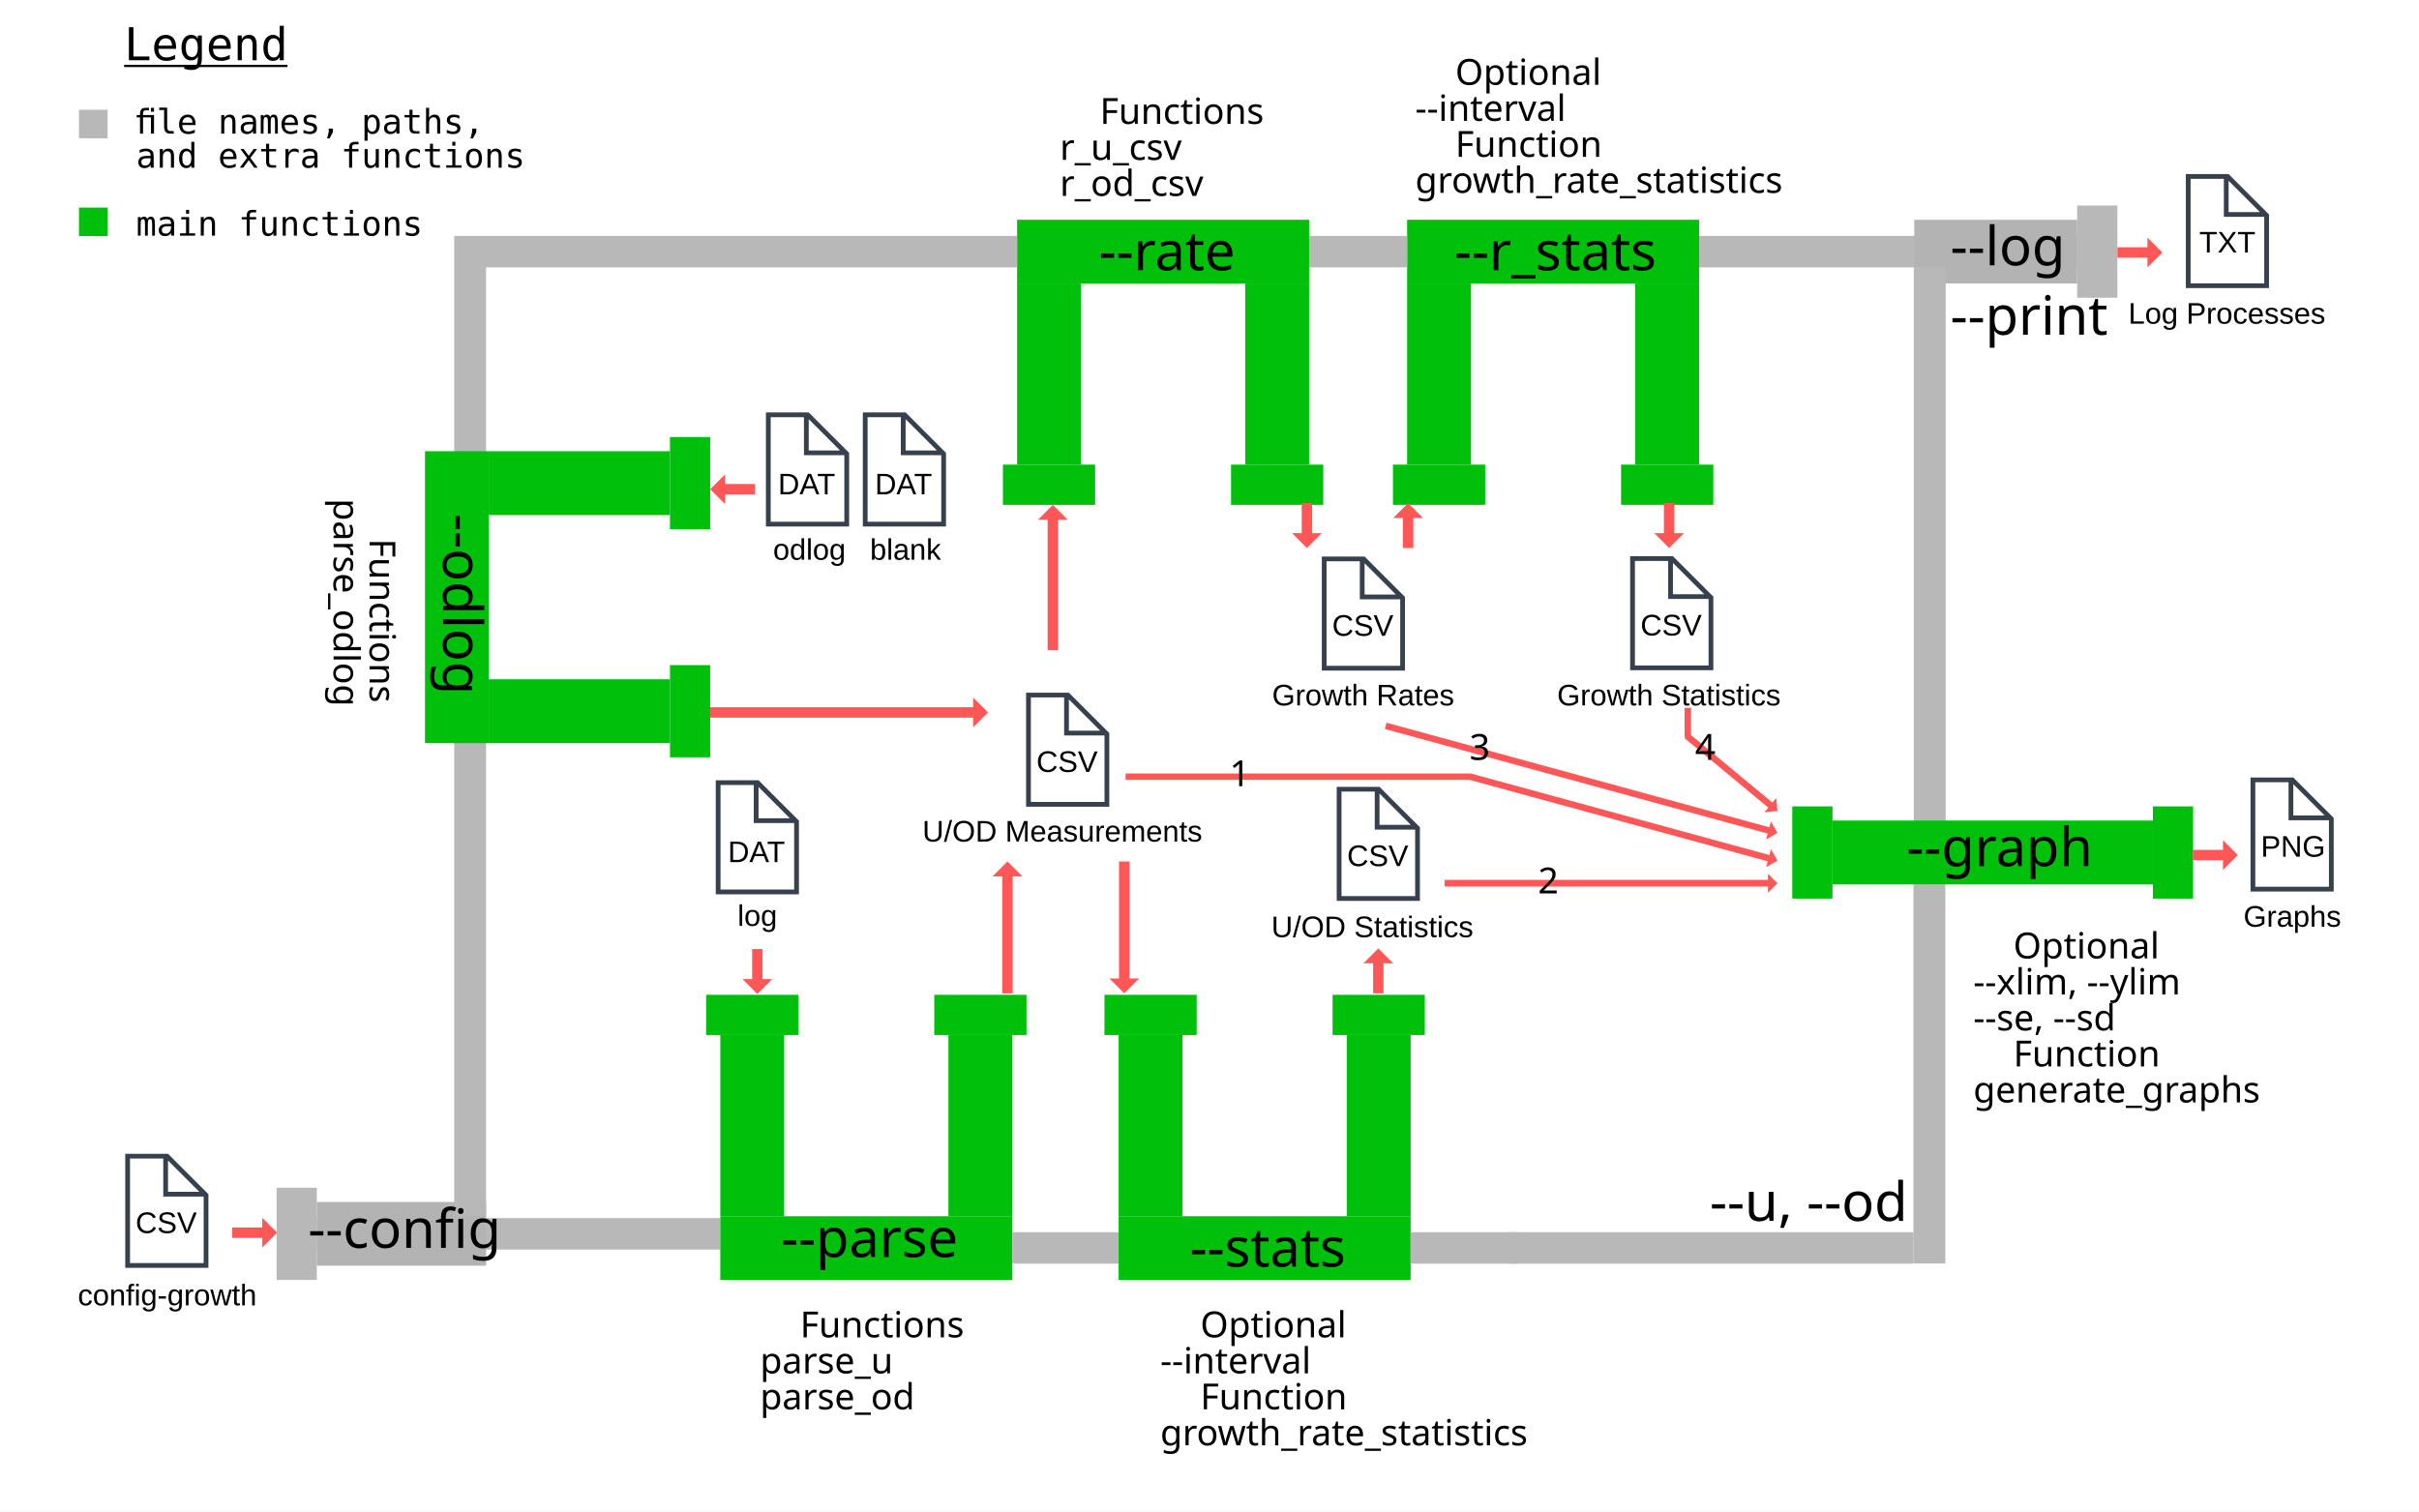
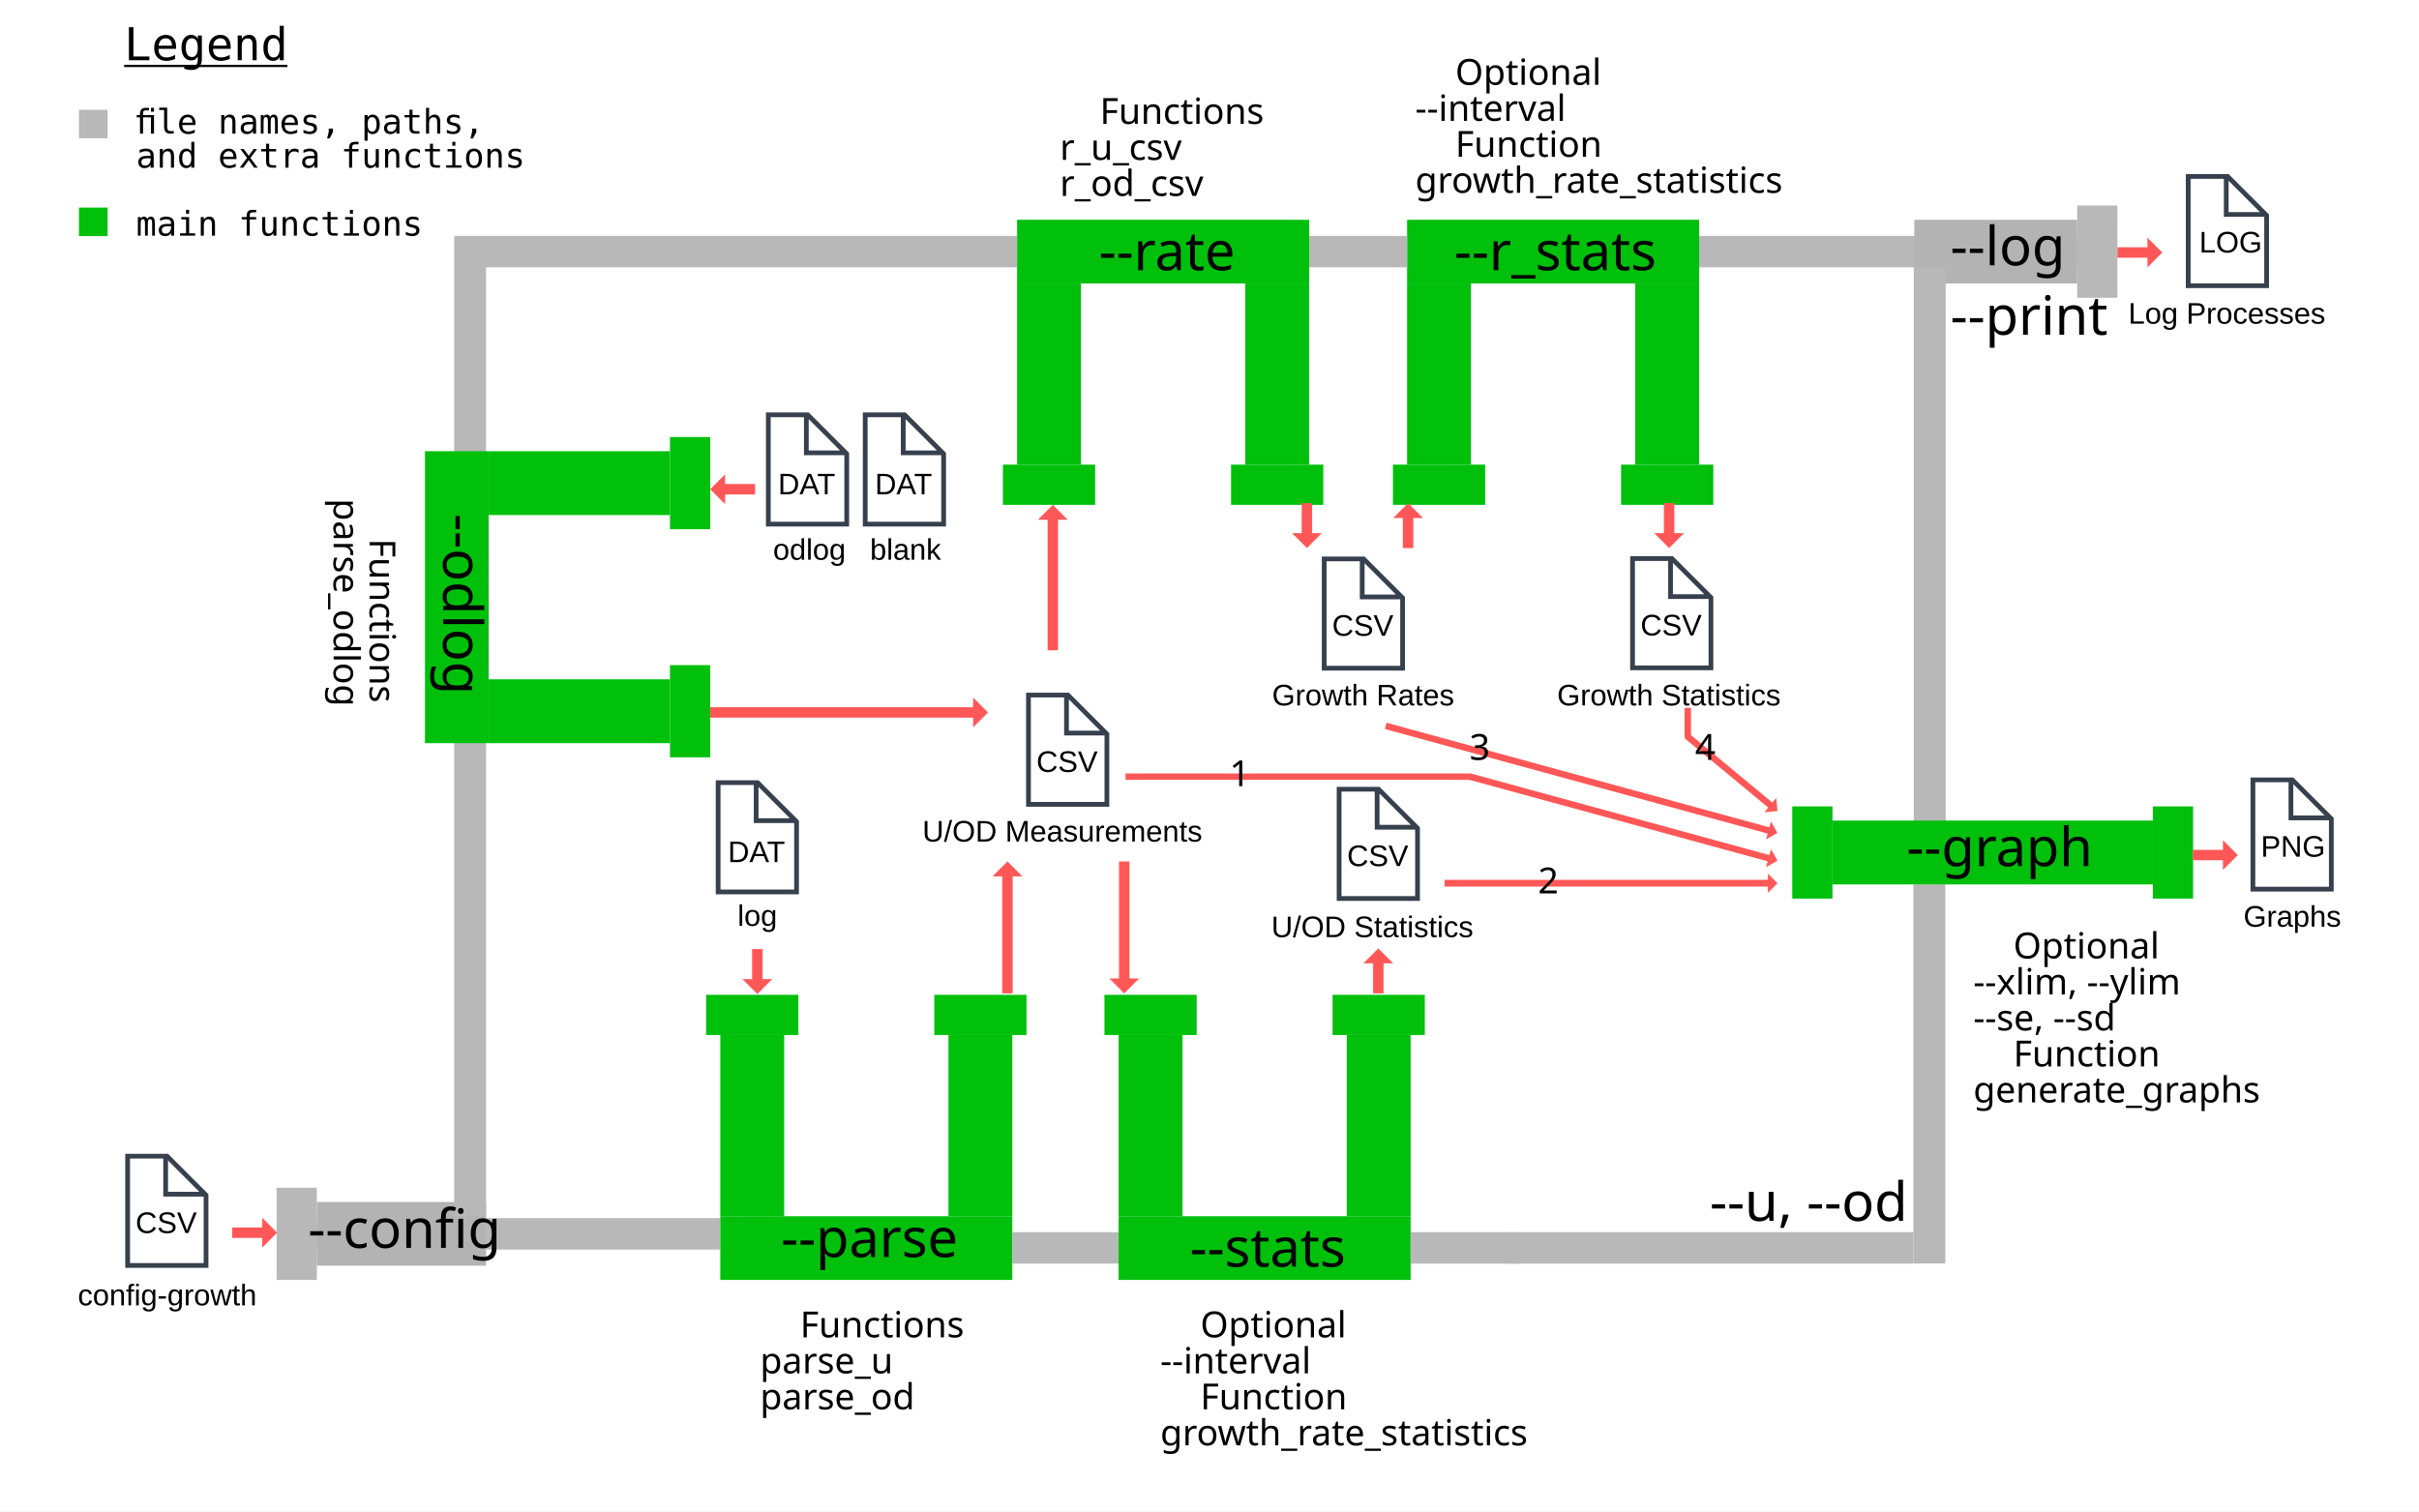
<svg xmlns="http://www.w3.org/2000/svg" width="100%" height="100%" viewBox="0 0 1280 800" version="1.1" xml:space="preserve" style="fill-rule:evenodd;clip-rule:evenodd;stroke-linejoin:round;stroke-miterlimit:1.414;">
  <g transform="matrix(0.532422,0,0,0.32254,-20.2872,0)">
    <rect x="0" y="0" width="2480.32" height="2480.32" style="fill:white;" />
  </g>
  <g id="Pipeline" transform="matrix(1.13715,0,0,1.13715,-57.6621,-145.615)">
    <g id="Pipes" transform="matrix(0.502689,0,0,0.502689,-21.8237,140.055)">
      <g id="Config" transform="matrix(1,0,0,1,97.7872,-13.1981)">
        <g transform="matrix(1.02655,-0.00026104,0.000200639,0.789021,-210.857,237.501)">
          <rect x="499.895" y="1079.4" width="36.27" height="108.199" style="fill:rgb(184,184,184);" />
        </g>
        <g transform="matrix(0.408132,0,0,0.493028,120.955,573.714)">
          <rect x="536.164" y="1102.23" width="915.095" height="59.13" style="fill:rgb(184,184,184);" />
        </g>
        <g transform="matrix(-0.171207,-2.09668e-17,1.22162e-16,-0.997532,588.246,2260.72)">
          <rect x="536.164" y="1102.23" width="915.095" height="59.13" style="fill:rgb(179,179,179);" />
        </g>
        <g transform="matrix(5.98946e-17,0.991906,-0.499364,3.07857e-17,1046.87,-324.085)">
          <rect x="536.164" y="1102.23" width="915.095" height="59.13" style="fill:rgb(184,184,184);" />
        </g>
      </g>
      <g id="Parse">
        <g transform="matrix(0.29539,0,0,0.997532,652.67,2.72045)">
          <rect x="536.164" y="1102.23" width="915.095" height="59.13" style="fill:rgb(0,192,12);" />
        </g>
        <g transform="matrix(6.28581e-17,-1.02655,0.789021,4.83136e-17,157.437,1447.61)">
          <rect x="499.895" y="1079.4" width="36.27" height="108.199" style="fill:rgb(0,192,12);" />
        </g>
        <g transform="matrix(6.28581e-17,-1.02655,0.789021,4.83136e-17,-53.7414,1447.61)">
          <rect x="499.895" y="1079.4" width="36.27" height="108.199" style="fill:rgb(0,192,12);" />
        </g>
        <g transform="matrix(1,0,0,0.472282,0,581.666)">
          <rect x="1022.23" y="746.962" width="59.132" height="355.267" style="fill:rgb(0,192,12);" />
        </g>
        <g transform="matrix(1,0,0,0.472282,-211.178,581.666)">
          <rect x="1022.23" y="746.962" width="59.132" height="355.267" style="fill:rgb(0,192,12);" />
        </g>
        <g transform="matrix(0.320815,0,0,0.988497,734.443,-1.72758)">
          <rect x="1081.36" y="1131.72" width="308.714" height="29.492" style="fill:rgb(184,184,184);" />
        </g>
      </g>
      <g id="OD-Log" transform="matrix(6.12323e-17,1,-1,6.12323e-17,1698.9,-417.163)">
        <g transform="matrix(0.29539,0,0,0.997532,652.67,2.72045)">
          <rect x="536.164" y="1102.23" width="915.095" height="59.13" style="fill:rgb(0,192,12);" />
        </g>
        <g transform="matrix(6.28581e-17,-1.02655,0.789021,4.83136e-17,157.437,1447.61)">
          <rect x="499.895" y="1079.4" width="36.27" height="108.199" style="fill:rgb(0,192,12);" />
        </g>
        <g transform="matrix(6.28581e-17,-1.02655,0.789021,4.83136e-17,-53.7414,1447.61)">
          <rect x="499.895" y="1079.4" width="36.27" height="108.199" style="fill:rgb(0,192,12);" />
        </g>
        <g transform="matrix(1,0,0,0.472282,0,581.666)">
          <rect x="1022.23" y="746.962" width="59.132" height="355.267" style="fill:rgb(0,192,12);" />
        </g>
        <g transform="matrix(1,0,0,0.472282,-211.178,581.666)">
          <rect x="1022.23" y="746.962" width="59.132" height="355.267" style="fill:rgb(0,192,12);" />
        </g>
      </g>
      <g id="Stats" transform="matrix(1,0,0,1,368.71,0)">
        <g transform="matrix(0.29539,0,0,0.997532,652.67,2.72045)">
          <rect x="536.164" y="1102.23" width="915.095" height="59.13" style="fill:rgb(0,192,12);" />
        </g>
        <g transform="matrix(6.28581e-17,-1.02655,0.789021,4.83136e-17,157.437,1447.61)">
          <rect x="499.895" y="1079.4" width="36.27" height="108.199" style="fill:rgb(0,192,12);" />
        </g>
        <g transform="matrix(6.28581e-17,-1.02655,0.789021,4.83136e-17,-53.7414,1447.61)">
          <rect x="499.895" y="1079.4" width="36.27" height="108.199" style="fill:rgb(0,192,12);" />
        </g>
        <g transform="matrix(1,0,0,0.472282,0,581.666)">
          <rect x="1022.23" y="746.962" width="59.132" height="355.267" style="fill:rgb(0,192,12);" />
        </g>
        <g transform="matrix(1,0,0,0.472282,-211.178,581.666)">
          <rect x="1022.23" y="746.962" width="59.132" height="355.267" style="fill:rgb(0,192,12);" />
        </g>
        <g transform="matrix(0.320815,0,0,0.988497,734.443,-1.72758)">
          <rect x="1081.36" y="1131.72" width="308.714" height="29.492" style="fill:rgb(184,184,184);" />
        </g>
      </g>
      <g id="Graphs" transform="matrix(1,0,0,1,735.336,2.27374e-13)">
        <g transform="matrix(1.02655,-0.00026104,0.000200639,0.789021,818.336,-685.103)">
          <rect x="499.895" y="1079.4" width="36.27" height="108.199" style="fill:rgb(184,184,184);" />
        </g>
        <g transform="matrix(0.383341,0,0,0.493028,775.392,-348.889)">
          <rect x="536.164" y="1102.23" width="915.095" height="59.13" style="fill:rgb(184,184,184);" />
        </g>
        <g transform="matrix(-0.164776,-2.01793e-17,1.22162e-16,-0.997532,1420.07,1338.12)">
          <rect x="536.164" y="1102.23" width="915.095" height="59.13" style="fill:rgb(179,179,179);" />
        </g>
        <g transform="matrix(2.31595e-17,0.383541,-0.499364,3.07857e-17,1760.08,589.368)">
          <rect x="536.164" y="1102.23" width="915.095" height="59.13" style="fill:rgb(184,184,184);" />
        </g>
        <g transform="matrix(3.39657e-17,0.562501,-0.499364,3.07857e-17,1760.42,-77.8989)">
          <rect x="536.164" y="1102.23" width="915.095" height="59.13" style="fill:rgb(184,184,184);" />
        </g>
        <g transform="matrix(1.02655,0,-8.67362e-19,0.789021,554.828,-128.912)">
          <rect x="499.895" y="1079.4" width="36.27" height="108.199" style="fill:rgb(0,192,12);" />
        </g>
        <g transform="matrix(1.02655,0,-8.67362e-19,0.789021,888.648,-128.912)">
          <rect x="499.895" y="1079.4" width="36.27" height="108.199" style="fill:rgb(0,192,12);" />
        </g>
        <g transform="matrix(6.12323e-17,-1,0.83483,5.11186e-17,481.641,1817.24)">
          <rect x="1022.23" y="746.962" width="59.132" height="355.267" style="fill:rgb(0,192,12);" />
        </g>
        <g transform="matrix(1.21527,0,0,0.988497,-509.17,-1.72758)">
          <rect x="1081.36" y="1131.72" width="308.714" height="29.492" style="fill:rgb(184,184,184);" />
        </g>
      </g>
      <g id="Growth-Stats" transform="matrix(-1,-1.22465e-16,1.22465e-16,-1,2528.17,1286.43)">
        <g transform="matrix(0.29539,0,0,0.997532,652.67,-51.6855)">
          <rect x="536.164" y="1102.23" width="915.095" height="59.13" style="fill:rgb(0,192,12);" />
        </g>
        <g transform="matrix(6.28581e-17,-1.02655,0.789021,4.83136e-17,157.437,1393.27)">
          <rect x="499.895" y="1079.4" width="36.27" height="108.199" style="fill:rgb(0,192,12);" />
        </g>
        <g transform="matrix(6.28581e-17,-1.02655,0.789021,4.83136e-17,-53.7414,1393.27)">
          <rect x="499.895" y="1079.4" width="36.27" height="108.199" style="fill:rgb(0,192,12);" />
        </g>
        <g transform="matrix(1,0,0,0.472086,0,527.477)">
          <rect x="1022.23" y="746.962" width="59.132" height="355.267" style="fill:rgb(0,192,12);" />
        </g>
        <g transform="matrix(1,-1.2326e-32,-1.5413e-32,0.472086,-211.178,527.477)">
          <rect x="1022.23" y="746.962" width="59.132" height="355.267" style="fill:rgb(0,192,12);" />
        </g>
        <g transform="matrix(0.320815,0,0,0.988497,734.443,-55.9639)">
          <rect x="1081.36" y="1131.72" width="308.714" height="29.492" style="fill:rgb(184,184,184);" />
        </g>
      </g>
      <g id="Growth" transform="matrix(-1,-1.22465e-16,1.22465e-16,-1,2167.13,1286.43)">
        <g transform="matrix(0.29539,0,0,0.997532,652.67,-51.6855)">
          <rect x="536.164" y="1102.23" width="915.095" height="59.13" style="fill:rgb(0,192,12);" />
        </g>
        <g transform="matrix(6.28581e-17,-1.02655,0.789021,4.83136e-17,157.437,1393.27)">
          <rect x="499.895" y="1079.4" width="36.27" height="108.199" style="fill:rgb(0,192,12);" />
        </g>
        <g transform="matrix(6.28581e-17,-1.02655,0.789021,4.83136e-17,-53.7414,1393.27)">
          <rect x="499.895" y="1079.4" width="36.27" height="108.199" style="fill:rgb(0,192,12);" />
        </g>
        <g transform="matrix(1,0,0,0.472086,0,527.477)">
          <rect x="1022.23" y="746.962" width="59.132" height="355.267" style="fill:rgb(0,192,12);" />
        </g>
        <g transform="matrix(1,0,0,0.472086,-211.178,527.477)">
          <rect x="1022.23" y="746.962" width="59.132" height="355.267" style="fill:rgb(0,192,12);" />
        </g>
        <g transform="matrix(1.59515,-1.58174e-32,0,0.988497,-643.574,-55.9639)">
          <rect x="1081.36" y="1131.72" width="308.714" height="29.492" style="fill:rgb(184,184,184);" />
        </g>
      </g>
    </g>
    <g id="File-Processing" transform="matrix(0.502689,0,0,0.502689,-21.8237,140.055)">
      <g id="log" transform="matrix(1,0,0,1,-19.4059,-3.43658)">
        <g transform="matrix(0.211242,0,0,0.211242,810.641,700.687)">
          <path d="M438.247,183.129L261.315,6.196L246.123,6.196L240.49,6.196L73.888,6.196L73.888,506L438.328,506L438.328,183.16L438.247,183.129ZM261.315,35.645L398.468,172.797L261.315,172.797L261.315,35.645ZM94.713,485.175L94.713,27.021L240.49,27.021L240.49,193.622L417.504,193.622L417.504,485.174L94.713,485.174L94.713,485.175Z" style="fill:rgb(55,64,77);fill-rule:nonzero;" />
        </g>
        <g transform="matrix(0.646062,0,0,0.646062,645.924,79.4984)">
          <text x="296.493px" y="1080.84px" style="font-family:'ArialMT', 'Arial', sans-serif;font-size:42.566px;">DA<tspan x="352.464px " y="1080.84px ">T</tspan>
          </text>
        </g>
        <g transform="matrix(0.646062,0,0,0.646062,654.88,138.525)">
          <text x="296.493px" y="1080.84px" style="font-family:'ArialMT', 'Arial', sans-serif;font-size:42.566px;">log</text>
        </g>
      </g>
      <g id="odlog" transform="matrix(1,0,0,1,27.0506,-343.991)">
        <g transform="matrix(0.211242,0,0,0.211242,810.641,700.687)">
          <path d="M438.247,183.129L261.315,6.196L246.123,6.196L240.49,6.196L73.888,6.196L73.888,506L438.328,506L438.328,183.16L438.247,183.129ZM261.315,35.645L398.468,172.797L261.315,172.797L261.315,35.645ZM94.713,485.175L94.713,27.021L240.49,27.021L240.49,193.622L417.504,193.622L417.504,485.174L94.713,485.174L94.713,485.175Z" style="fill:rgb(55,64,77);fill-rule:nonzero;" />
        </g>
        <g transform="matrix(0.646062,0,0,0.646062,645.924,79.4984)">
          <text x="296.493px" y="1080.84px" style="font-family:'ArialMT', 'Arial', sans-serif;font-size:42.566px;">DA<tspan x="352.464px " y="1080.84px ">T</tspan>
          </text>
        </g>
        <g transform="matrix(0.646062,0,0,0.646062,641.295,140.093)">
          <text x="296.493px" y="1080.84px" style="font-family:'ArialMT', 'Arial', sans-serif;font-size:42.566px;">odlog</text>
        </g>
      </g>
      <g id="blank" transform="matrix(1,0,0,1,116.74,-343.991)">
        <g transform="matrix(0.211242,0,0,0.211242,810.641,700.687)">
          <path d="M438.247,183.129L261.315,6.196L246.123,6.196L240.49,6.196L73.888,6.196L73.888,506L438.328,506L438.328,183.16L438.247,183.129ZM261.315,35.645L398.468,172.797L261.315,172.797L261.315,35.645ZM94.713,485.175L94.713,27.021L240.49,27.021L240.49,193.622L417.504,193.622L417.504,485.174L94.713,485.174L94.713,485.175Z" style="fill:rgb(55,64,77);fill-rule:nonzero;" />
        </g>
        <g transform="matrix(0.646062,0,0,0.646062,645.924,79.4984)">
          <text x="296.493px" y="1080.84px" style="font-family:'ArialMT', 'Arial', sans-serif;font-size:42.566px;">DA<tspan x="352.464px " y="1080.84px ">T</tspan>
          </text>
        </g>
        <g transform="matrix(0.646062,0,0,0.646062,641.295,140.093)">
          <text x="296.493px" y="1080.84px" style="font-family:'ArialMT', 'Arial', sans-serif;font-size:42.566px;">blank</text>
        </g>
      </g>
      <g id="Arrows">
        <g transform="matrix(4.86484e-17,-0.408594,0.288574,-2.6563e-17,746.309,1083.92)">
          <path d="M460.244,1162.19L460.244,1128.75L725.392,1128.75L725.392,1097.7L759.126,1145.47L725.392,1193.23L725.392,1162.19L460.244,1162.19Z" style="fill:rgb(255,87,87);" />
        </g>
        <g transform="matrix(1,0,0,1.14432,0.691135,-55.3643)">
          <rect x="1185.47" y="653.345" width="319.9" height="5.161" style="fill:rgb(255,87,87);" />
        </g>
        <g transform="matrix(2.06414,0.564106,-0.566881,2.07429,-1234.69,-1557.46)">
          <path d="M1512.54,676.048L1512.54,673.243L1646.44,673.243L1646.44,670.639L1650.46,674.646L1646.44,678.652L1646.44,676.048L1512.54,676.048Z" style="fill:rgb(255,87,87);" />
        </g>
        <g transform="matrix(0.609219,0.504938,-1.37222,1.65561,1709.91,-1223.3)">
          <path d="M1512.54,676.048L1512.54,673.243L1639.58,673.243L1639.58,670.639L1650.46,674.646L1639.58,678.652L1639.58,676.048L1512.54,676.048Z" style="fill:rgb(255,87,87);" />
        </g>
        <g transform="matrix(2.62925,0.718546,-0.566881,2.07429,-2167.4,-1838.04)">
          <path d="M1512.54,676.048L1512.54,673.243L1647.3,673.243L1647.3,670.639L1650.46,674.646L1647.3,678.652L1647.3,676.048L1512.54,676.048Z" style="fill:rgb(255,87,87);" />
        </g>
        <g transform="matrix(1.0867,0,0,1.10087,-155.162,-72.5562)">
          <path d="M1506.06,789.886L1506.06,784.253L1781.5,784.253L1781.5,779.023L1789.65,787.07L1781.5,795.116L1781.5,789.886L1506.06,789.886Z" style="fill:rgb(255,87,87);" />
        </g>
        <g transform="matrix(1.90741,0,0,1,-1548.85,-0.437719)">
          <rect x="1705.21" y="631.959" width="3.096" height="27.543" style="fill:rgb(255,87,87);" />
        </g>
        <g transform="matrix(1.39003e-18,0.408594,-0.288574,6.1903e-17,1515.51,585.693)">
          <path d="M460.244,1162.19L460.244,1128.75L725.392,1128.75L725.392,1097.7L759.126,1145.47L725.392,1193.23L725.392,1162.19L460.244,1162.19Z" style="fill:rgb(255,87,87);" />
        </g>
        <g transform="matrix(4.89775e-17,-0.45047,0.288574,-2.01486e-17,788.309,785.522)">
          <path d="M460.244,1162.19L460.244,1128.75L728.528,1128.75L728.528,1097.7L759.126,1145.47L728.528,1193.23L728.528,1162.19L460.244,1162.19Z" style="fill:rgb(255,87,87);" />
        </g>
        <g transform="matrix(0.8605,-1.05381e-16,-3.53401e-17,-0.288574,405.651,966.326)">
          <path d="M460.244,1162.19L460.244,1128.75L743.108,1128.75L743.108,1097.7L759.126,1145.47L743.108,1193.23L743.108,1162.19L460.244,1162.19Z" style="fill:rgb(255,87,87);" />
        </g>
        <g transform="matrix(-0.139161,-1.70424e-17,3.53401e-17,-0.288574,907.332,759.644)">
          <path d="M460.244,1162.19L460.244,1128.75L660.079,1128.75L660.079,1097.7L759.126,1145.47L660.079,1193.23L660.079,1162.19L460.244,1162.19Z" style="fill:rgb(255,87,87);" />
        </g>
        <g transform="matrix(-2.55635e-17,0.139161,-0.288574,-5.30101e-17,1175.89,790.816)">
          <path d="M460.244,1162.19L460.244,1128.75L660.079,1128.75L660.079,1097.7L759.126,1145.47L660.079,1193.23L660.079,1162.19L460.244,1162.19Z" style="fill:rgb(255,87,87);" />
        </g>
        <g transform="matrix(4.26059e-17,-0.139161,0.288574,8.83502e-17,1089.6,959.916)">
          <path d="M460.244,1162.19L460.244,1128.75L660.079,1128.75L660.079,1097.7L759.126,1145.47L660.079,1193.23L660.079,1162.19L460.244,1162.19Z" style="fill:rgb(255,87,87);" />
        </g>
        <g transform="matrix(0.139161,3.18467e-18,-6.60394e-18,0.288574,2110.15,437.26)">
          <path d="M460.244,1162.19L460.244,1128.75L660.079,1128.75L660.079,1097.7L759.126,1145.47L660.079,1193.23L660.079,1162.19L460.244,1162.19Z" style="fill:rgb(255,87,87);" />
        </g>
        <g transform="matrix(0.139161,3.18467e-18,-6.60394e-18,0.288574,2040.26,-120.642)">
          <path d="M460.244,1162.19L460.244,1128.75L660.079,1128.75L660.079,1097.7L759.126,1145.47L660.079,1193.23L660.079,1162.19L460.244,1162.19Z" style="fill:rgb(255,87,87);" />
        </g>
        <g transform="matrix(-2.55635e-17,0.139161,-0.288574,-5.30101e-17,1684.61,377.906)">
          <path d="M460.244,1162.19L460.244,1128.75L660.079,1128.75L660.079,1097.7L759.126,1145.47L660.079,1193.23L660.079,1162.19L460.244,1162.19Z" style="fill:rgb(255,87,87);" />
        </g>
        <g transform="matrix(4.26059e-17,-0.139161,0.288574,8.83502e-17,1117.17,547.595)">
          <path d="M460.244,1162.19L460.244,1128.75L660.079,1128.75L660.079,1097.7L759.126,1145.47L660.079,1193.23L660.079,1162.19L460.244,1162.19Z" style="fill:rgb(255,87,87);" />
        </g>
        <g transform="matrix(-2.55635e-17,0.139161,-0.288574,-5.30101e-17,2019.89,377.906)">
          <path d="M460.244,1162.19L460.244,1128.75L660.079,1128.75L660.079,1097.7L759.126,1145.47L660.079,1193.23L660.079,1162.19L460.244,1162.19Z" style="fill:rgb(255,87,87);" />
        </g>
        <g transform="matrix(0.139161,3.18467e-18,-6.60394e-18,0.288574,295.202,786.915)">
          <path d="M460.244,1162.19L460.244,1128.75L660.079,1128.75L660.079,1097.7L759.126,1145.47L660.079,1193.23L660.079,1162.19L460.244,1162.19Z" style="fill:rgb(255,87,87);" />
        </g>
      </g>
      <g id="config-growth" transform="matrix(1,0,0,1,-566.022,343.924)">
        <g transform="matrix(0.211242,0,0,0.211242,810.641,699.174)">
          <path d="M438.247,183.129L261.315,6.196L246.123,6.196L240.49,6.196L73.888,6.196L73.888,506L438.328,506L438.328,183.16L438.247,183.129ZM261.315,35.645L398.468,172.797L261.315,172.797L261.315,35.645ZM94.713,485.175L94.713,27.021L240.49,27.021L240.49,193.622L417.504,193.622L417.504,485.174L94.713,485.174L94.713,485.175Z" style="fill:rgb(55,64,77);fill-rule:nonzero;" />
        </g>
        <g transform="matrix(0.551745,0,0,0.551745,672.212,177.499)">
          <text x="296.493px" y="1080.84px" style="font-family:'ArialMT', 'Arial', sans-serif;font-size:50px;">CSV</text>
        </g>
        <g transform="matrix(0.551745,0,0,0.551745,618.748,244.449)">
          <text x="296.493px" y="1080.84px" style="font-family:'ArialMT', 'Arial', sans-serif;font-size:50px;">conﬁg-growth</text>
        </g>
      </g>
      <g id="U-OD-Measurements" transform="matrix(1,0,0,1,85.3374,-86.8737)">
        <g transform="matrix(0.211242,0,0,0.211242,993.174,703.042)">
          <path d="M438.247,183.129L261.315,6.196L246.123,6.196L240.49,6.196L73.888,6.196L73.888,506L438.328,506L438.328,183.16L438.247,183.129ZM261.315,35.645L398.468,172.797L261.315,172.797L261.315,35.645ZM94.713,485.175L94.713,27.021L240.49,27.021L240.49,193.622L417.504,193.622L417.504,485.174L94.713,485.174L94.713,485.175Z" style="fill:rgb(55,64,77);fill-rule:nonzero;" />
        </g>
        <g transform="matrix(0.551745,0,0,0.551745,854.745,181.367)">
          <text x="296.493px" y="1080.84px" style="font-family:'ArialMT', 'Arial', sans-serif;font-size:50px;">CSV</text>
        </g>
        <g transform="matrix(0.551745,0,0,0.551745,749.186,245.845)">
          <text x="296.493px" y="1080.84px" style="font-family:'ArialMT', 'Arial', sans-serif;font-size:50px;">U/OD Measurements</text>
        </g>
      </g>
      <g id="Growth-Rates" transform="matrix(1,0,0,1,359.063,-212.933)">
        <g transform="matrix(0.211242,0,0,0.211242,993.174,703.042)">
          <path d="M438.247,183.129L261.315,6.196L246.123,6.196L240.49,6.196L73.888,6.196L73.888,506L438.328,506L438.328,183.16L438.247,183.129ZM261.315,35.645L398.468,172.797L261.315,172.797L261.315,35.645ZM94.713,485.175L94.713,27.021L240.49,27.021L240.49,193.622L417.504,193.622L417.504,485.174L94.713,485.174L94.713,485.175Z" style="fill:rgb(55,64,77);fill-rule:nonzero;" />
        </g>
        <g transform="matrix(0.551745,0,0,0.551745,854.745,181.367)">
          <text x="296.493px" y="1080.84px" style="font-family:'ArialMT', 'Arial', sans-serif;font-size:50px;">CSV</text>
        </g>
        <g transform="matrix(0.551745,0,0,0.551745,799.16,245.845)">
          <text x="296.493px" y="1080.84px" style="font-family:'ArialMT', 'Arial', sans-serif;font-size:50px;">Growth Rates</text>
        </g>
      </g>
      <g id="U-OD-Statistics" transform="matrix(1,0,0,1,372.88,0.306008)">
        <g transform="matrix(0.211242,0,0,0.211242,993.174,703.042)">
          <path d="M438.247,183.129L261.315,6.196L246.123,6.196L240.49,6.196L73.888,6.196L73.888,506L438.328,506L438.328,183.16L438.247,183.129ZM261.315,35.645L398.468,172.797L261.315,172.797L261.315,35.645ZM94.713,485.175L94.713,27.021L240.49,27.021L240.49,193.622L417.504,193.622L417.504,485.174L94.713,485.174L94.713,485.175Z" style="fill:rgb(55,64,77);fill-rule:nonzero;" />
        </g>
        <g transform="matrix(0.551745,0,0,0.551745,854.745,181.367)">
          <text x="296.493px" y="1080.84px" style="font-family:'ArialMT', 'Arial', sans-serif;font-size:50px;">CSV</text>
        </g>
        <g transform="matrix(0.551745,0,0,0.551745,784.643,247.171)">
          <text x="296.493px" y="1080.84px" style="font-family:'ArialMT', 'Arial', sans-serif;font-size:50px;">U/OD Statistics</text>
        </g>
      </g>
      <g id="Growth-Statistics" transform="matrix(1,0,0,1,644.495,-213.25)">
        <g transform="matrix(0.211242,0,0,0.211242,993.174,703.042)">
          <path d="M438.247,183.129L261.315,6.196L246.123,6.196L240.49,6.196L73.888,6.196L73.888,506L438.328,506L438.328,183.16L438.247,183.129ZM261.315,35.645L398.468,172.797L261.315,172.797L261.315,35.645ZM94.713,485.175L94.713,27.021L240.49,27.021L240.49,193.622L417.504,193.622L417.504,485.174L94.713,485.174L94.713,485.175Z" style="fill:rgb(55,64,77);fill-rule:nonzero;" />
        </g>
        <g transform="matrix(0.551745,0,0,0.551745,854.745,181.367)">
          <text x="296.493px" y="1080.84px" style="font-family:'ArialMT', 'Arial', sans-serif;font-size:50px;">CSV</text>
        </g>
        <g transform="matrix(0.551745,0,0,0.551745,777.575,246.161)">
          <text x="296.493px" y="1080.84px" style="font-family:'ArialMT', 'Arial', sans-serif;font-size:50px;">Growth Statistics</text>
        </g>
      </g>
      <g id="Graphs1" transform="matrix(1,0,0,1,1218.76,-8.359)">
        <g transform="matrix(0.211242,0,0,0.211242,993.174,703.042)">
          <path d="M438.247,183.129L261.315,6.196L246.123,6.196L240.49,6.196L73.888,6.196L73.888,506L438.328,506L438.328,183.16L438.247,183.129ZM261.315,35.645L398.468,172.797L261.315,172.797L261.315,35.645ZM94.713,485.175L94.713,27.021L240.49,27.021L240.49,193.622L417.504,193.622L417.504,485.174L94.713,485.174L94.713,485.175Z" style="fill:rgb(55,64,77);fill-rule:nonzero;" />
        </g>
        <g transform="matrix(0.551745,0,0,0.551745,854.745,181.367)">
          <text x="296.493px" y="1080.84px" style="font-family:'ArialMT', 'Arial', sans-serif;font-size:50px;">PNG</text>
        </g>
        <g transform="matrix(0.551745,0,0,0.551745,838.632,246.161)">
          <text x="296.493px" y="1080.84px" style="font-family:'ArialMT', 'Arial', sans-serif;font-size:50px;">Graphs</text>
        </g>
      </g>
      <g id="Log-Processes" transform="matrix(1,0,0,1,1158.87,-567.054)">
        <g transform="matrix(0.211242,0,0,0.211242,993.174,703.042)">
          <path d="M438.247,183.129L261.315,6.196L246.123,6.196L240.49,6.196L73.888,6.196L73.888,506L438.328,506L438.328,183.16L438.247,183.129ZM261.315,35.645L398.468,172.797L261.315,172.797L261.315,35.645ZM94.713,485.175L94.713,27.021L240.49,27.021L240.49,193.622L417.504,193.622L417.504,485.174L94.713,485.174L94.713,485.175Z" style="fill:rgb(55,64,77);fill-rule:nonzero;" />
        </g>
        <g transform="matrix(0.551745,0,0,0.551745,857.587,180.616)">
-           <text x="296.493px" y="1080.84px" style="font-family:'ArialMT', 'Arial', sans-serif;font-size:50px;">TXT</text>
+           <text x="296.493px" y="1080.84px" style="font-family:'ArialMT', 'Arial', sans-serif;font-size:50px;">LOG</text>
        </g>
        <g transform="matrix(0.551745,0,0,0.551745,791.967,246.533)">
          <text x="296.493px" y="1080.84px" style="font-family:'ArialMT', 'Arial', sans-serif;font-size:50px;">Log Processes</text>
        </g>
      </g>
    </g>
    <g id="Descriptions" transform="matrix(0.502689,0,0,0.502689,-21.8237,140.055)">
      <g transform="matrix(2.13294,0,0,2.13294,141.483,-332.243)">
        <text x="135.008px" y="686.259px" style="font-family:'ArialUnicodeMS', 'Arial Unicode MS', sans-serif;font-size:23.5px;">--conﬁg</text>
      </g>
      <g transform="matrix(2.13294,0,0,2.13294,1444.56,-357.224)">
        <text x="132.403px" y="686.259px" style="font-family:'ArialUnicodeMS', 'Arial Unicode MS', sans-serif;font-size:23.5px;">--u, --od</text>
      </g>
      <g transform="matrix(1.30605e-16,2.13294,-2.13294,1.30605e-16,2018.25,158.328)">
        <text x="137.613px" y="686.259px" style="font-family:'ArialUnicodeMS', 'Arial Unicode MS', sans-serif;font-size:23.5px;">--odlog</text>
      </g>
      <g transform="matrix(1,0,0,1,-32.1261,-40.1721)">
        <text x="899.387px" y="1180.18px" style="font-family:'ArialUnicodeMS', 'Arial Unicode MS', sans-serif;font-size:50px;">--parse</text>
      </g>
      <g transform="matrix(1,0,0,1,346.252,-31.261)">
        <text x="899.387px" y="1180.18px" style="font-family:'ArialUnicodeMS', 'Arial Unicode MS', sans-serif;font-size:50px;">--stats</text>
      </g>
      <g transform="matrix(1,0,0,1,591.081,-953.865)">
        <text x="899.387px" y="1180.18px" style="font-family:'ArialUnicodeMS', 'Arial Unicode MS', sans-serif;font-size:50px;">--r_stats</text>
      </g>
      <g transform="matrix(1,0,0,1,1009.78,-402.105)">
        <text x="899.387px" y="1180.18px" style="font-family:'ArialUnicodeMS', 'Arial Unicode MS', sans-serif;font-size:50px;">--graph</text>
      </g>
      <g transform="matrix(1,0,0,1,-71.3122,26.4923)">
        <text x="956.195px" y="1187.86px" style="font-family:'ArialUnicodeMS', 'Arial Unicode MS', sans-serif;font-size:33.333px;">Functions</text>
        <text x="919.151px" y="1221.19px" style="font-family:'ArialUnicodeMS', 'Arial Unicode MS', sans-serif;font-size:33.333px;">parse_u</text>
        <text x="919.151px" y="1254.53px" style="font-family:'ArialUnicodeMS', 'Arial Unicode MS', sans-serif;font-size:33.333px;">parse_od</text>
      </g>
      <g transform="matrix(6.12323e-17,1,-1,6.12323e-17,1674.28,-481.371)">
        <text x="956.195px" y="1187.86px" style="font-family:'ArialUnicodeMS', 'Arial Unicode MS', sans-serif;font-size:33.333px;">Functions</text>
        <text x="919.151px" y="1221.19px" style="font-family:'ArialUnicodeMS', 'Arial Unicode MS', sans-serif;font-size:33.333px;">parse_odlog</text>
      </g>
      <g transform="matrix(1,0,0,1,206.191,-1097.03)">
        <text x="956.195px" y="1187.86px" style="font-family:'ArialUnicodeMS', 'Arial Unicode MS', sans-serif;font-size:33.333px;">Functions</text>
        <text x="919.151px" y="1221.19px" style="font-family:'ArialUnicodeMS', 'Arial Unicode MS', sans-serif;font-size:33.333px;">r_u_csv</text>
        <text x="919.151px" y="1254.53px" style="font-family:'ArialUnicodeMS', 'Arial Unicode MS', sans-serif;font-size:33.333px;">r_od_csv</text>
      </g>
      <g transform="matrix(1,0,0,1,299.184,26.4923)">
        <text x="956.195px" y="1187.86px" style="font-family:'ArialUnicodeMS', 'Arial Unicode MS', sans-serif;font-size:33.333px;">Optional</text>
        <text x="919.151px" y="1221.19px" style="font-family:'ArialUnicodeMS', 'Arial Unicode MS', sans-serif;font-size:33.333px;">--interval</text>
        <text x="956.195px" y="1254.53px" style="font-family:'ArialUnicodeMS', 'Arial Unicode MS', sans-serif;font-size:33.333px;">Function</text>
        <text x="919.151px" y="1287.86px" style="font-family:'ArialUnicodeMS', 'Arial Unicode MS', sans-serif;font-size:33.333px;">growth_rate_statistics</text>
      </g>
      <g transform="matrix(1,0,0,1,1051.77,-324.358)">
        <text x="956.195px" y="1187.86px" style="font-family:'ArialUnicodeMS', 'Arial Unicode MS', sans-serif;font-size:33.333px;">Optional</text>
        <text x="919.151px" y="1221.19px" style="font-family:'ArialUnicodeMS', 'Arial Unicode MS', sans-serif;font-size:33.333px;">--xlim, --ylim</text>
        <text x="919.151px" y="1254.53px" style="font-family:'ArialUnicodeMS', 'Arial Unicode MS', sans-serif;font-size:33.333px;">--se, --sd</text>
        <text x="956.195px" y="1287.86px" style="font-family:'ArialUnicodeMS', 'Arial Unicode MS', sans-serif;font-size:33.333px;">Function</text>
        <text x="919.151px" y="1321.19px" style="font-family:'ArialUnicodeMS', 'Arial Unicode MS', sans-serif;font-size:33.333px;">generate_graphs</text>
      </g>
      <g transform="matrix(1,0,0,1,535.182,-1133.19)">
        <text x="956.195px" y="1187.86px" style="font-family:'ArialUnicodeMS', 'Arial Unicode MS', sans-serif;font-size:33.333px;">Optional</text>
        <text x="919.151px" y="1221.19px" style="font-family:'ArialUnicodeMS', 'Arial Unicode MS', sans-serif;font-size:33.333px;">--interval</text>
        <text x="956.195px" y="1254.53px" style="font-family:'ArialUnicodeMS', 'Arial Unicode MS', sans-serif;font-size:33.333px;">Function</text>
        <text x="919.151px" y="1287.86px" style="font-family:'ArialUnicodeMS', 'Arial Unicode MS', sans-serif;font-size:33.333px;">growth_rate_statistics</text>
      </g>
      <g transform="matrix(1,0,0,1,-0.938467,4.41366)">
        <text x="1283.32px" y="699.64px" style="font-family:'ArialUnicodeMS', 'Arial Unicode MS', sans-serif;font-size:33.333px;">1</text>
      </g>
      <g transform="matrix(1,0,0,1,284.636,103.672)">
        <text x="1283.32px" y="699.64px" style="font-family:'ArialUnicodeMS', 'Arial Unicode MS', sans-serif;font-size:33.333px;">2</text>
      </g>
      <g transform="matrix(1,0,0,1,221.241,-19.9678)">
        <text x="1283.32px" y="699.64px" style="font-family:'ArialUnicodeMS', 'Arial Unicode MS', sans-serif;font-size:33.333px;">3</text>
      </g>
      <g transform="matrix(1,0,0,1,430.009,-19.9678)">
        <text x="1283.32px" y="699.64px" style="font-family:'ArialUnicodeMS', 'Arial Unicode MS', sans-serif;font-size:33.333px;">4</text>
      </g>
      <g transform="matrix(1,0,0,1,262.06,-953.865)">
        <text x="899.387px" y="1180.18px" style="font-family:'ArialUnicodeMS', 'Arial Unicode MS', sans-serif;font-size:50px;">--rate</text>
      </g>
      <g transform="matrix(2.13294,0,0,2.13294,334.32,-337.469)">
        <text x="757.312px" y="262.204px" style="font-family:'ArialUnicodeMS', 'Arial Unicode MS', sans-serif;font-size:23.5px;">--log</text>
      </g>
      <g transform="matrix(2.13294,0,0,2.13294,349.629,-273.21)">
        <text x="750.135px" y="262.204px" style="font-family:'ArialUnicodeMS', 'Arial Unicode MS', sans-serif;font-size:23.5px;">--print</text>
      </g>
    </g>
  </g>
  <g id="Legend" transform="matrix(1,0,0,1,-1.44616,-326.466)">
    <g transform="matrix(1,0,0,1,62.1855,-50.3878)">
      <text x="4.956px" y="408.747px" style="font-family:'AndaleMono', 'Andale Mono', monospace;font-size:24px;">Legend</text>
      <rect x="4.956" y="411.149" width="86.414" height="1.195" />
    </g>
    <g transform="matrix(1,0,0,1,66.2835,0.381406)">
      <text x="7.173px" y="396.819px" style="font-family:'AndaleMono', 'Andale Mono', monospace;font-size:18px;">ﬁle names, paths,</text>
      <text x="7.173px" y="414.819px" style="font-family:'AndaleMono', 'Andale Mono', monospace;font-size:18px;">and extra functions</text>
      <text x="7.173px" y="450.819px" style="font-family:'AndaleMono', 'Andale Mono', monospace;font-size:18px;">main functions</text>
    </g>
    <g transform="matrix(1,0,0,0.978107,0,60.1953)">
      <rect x="43.236" y="384.562" width="15.144" height="15.438" style="fill:rgb(0,192,12);" />
    </g>
    <g transform="matrix(1,0,0,0.978107,0,8.41933)">
      <rect x="43.236" y="384.562" width="15.144" height="15.438" style="fill:rgb(184,184,184);" />
    </g>
  </g>
</svg>
